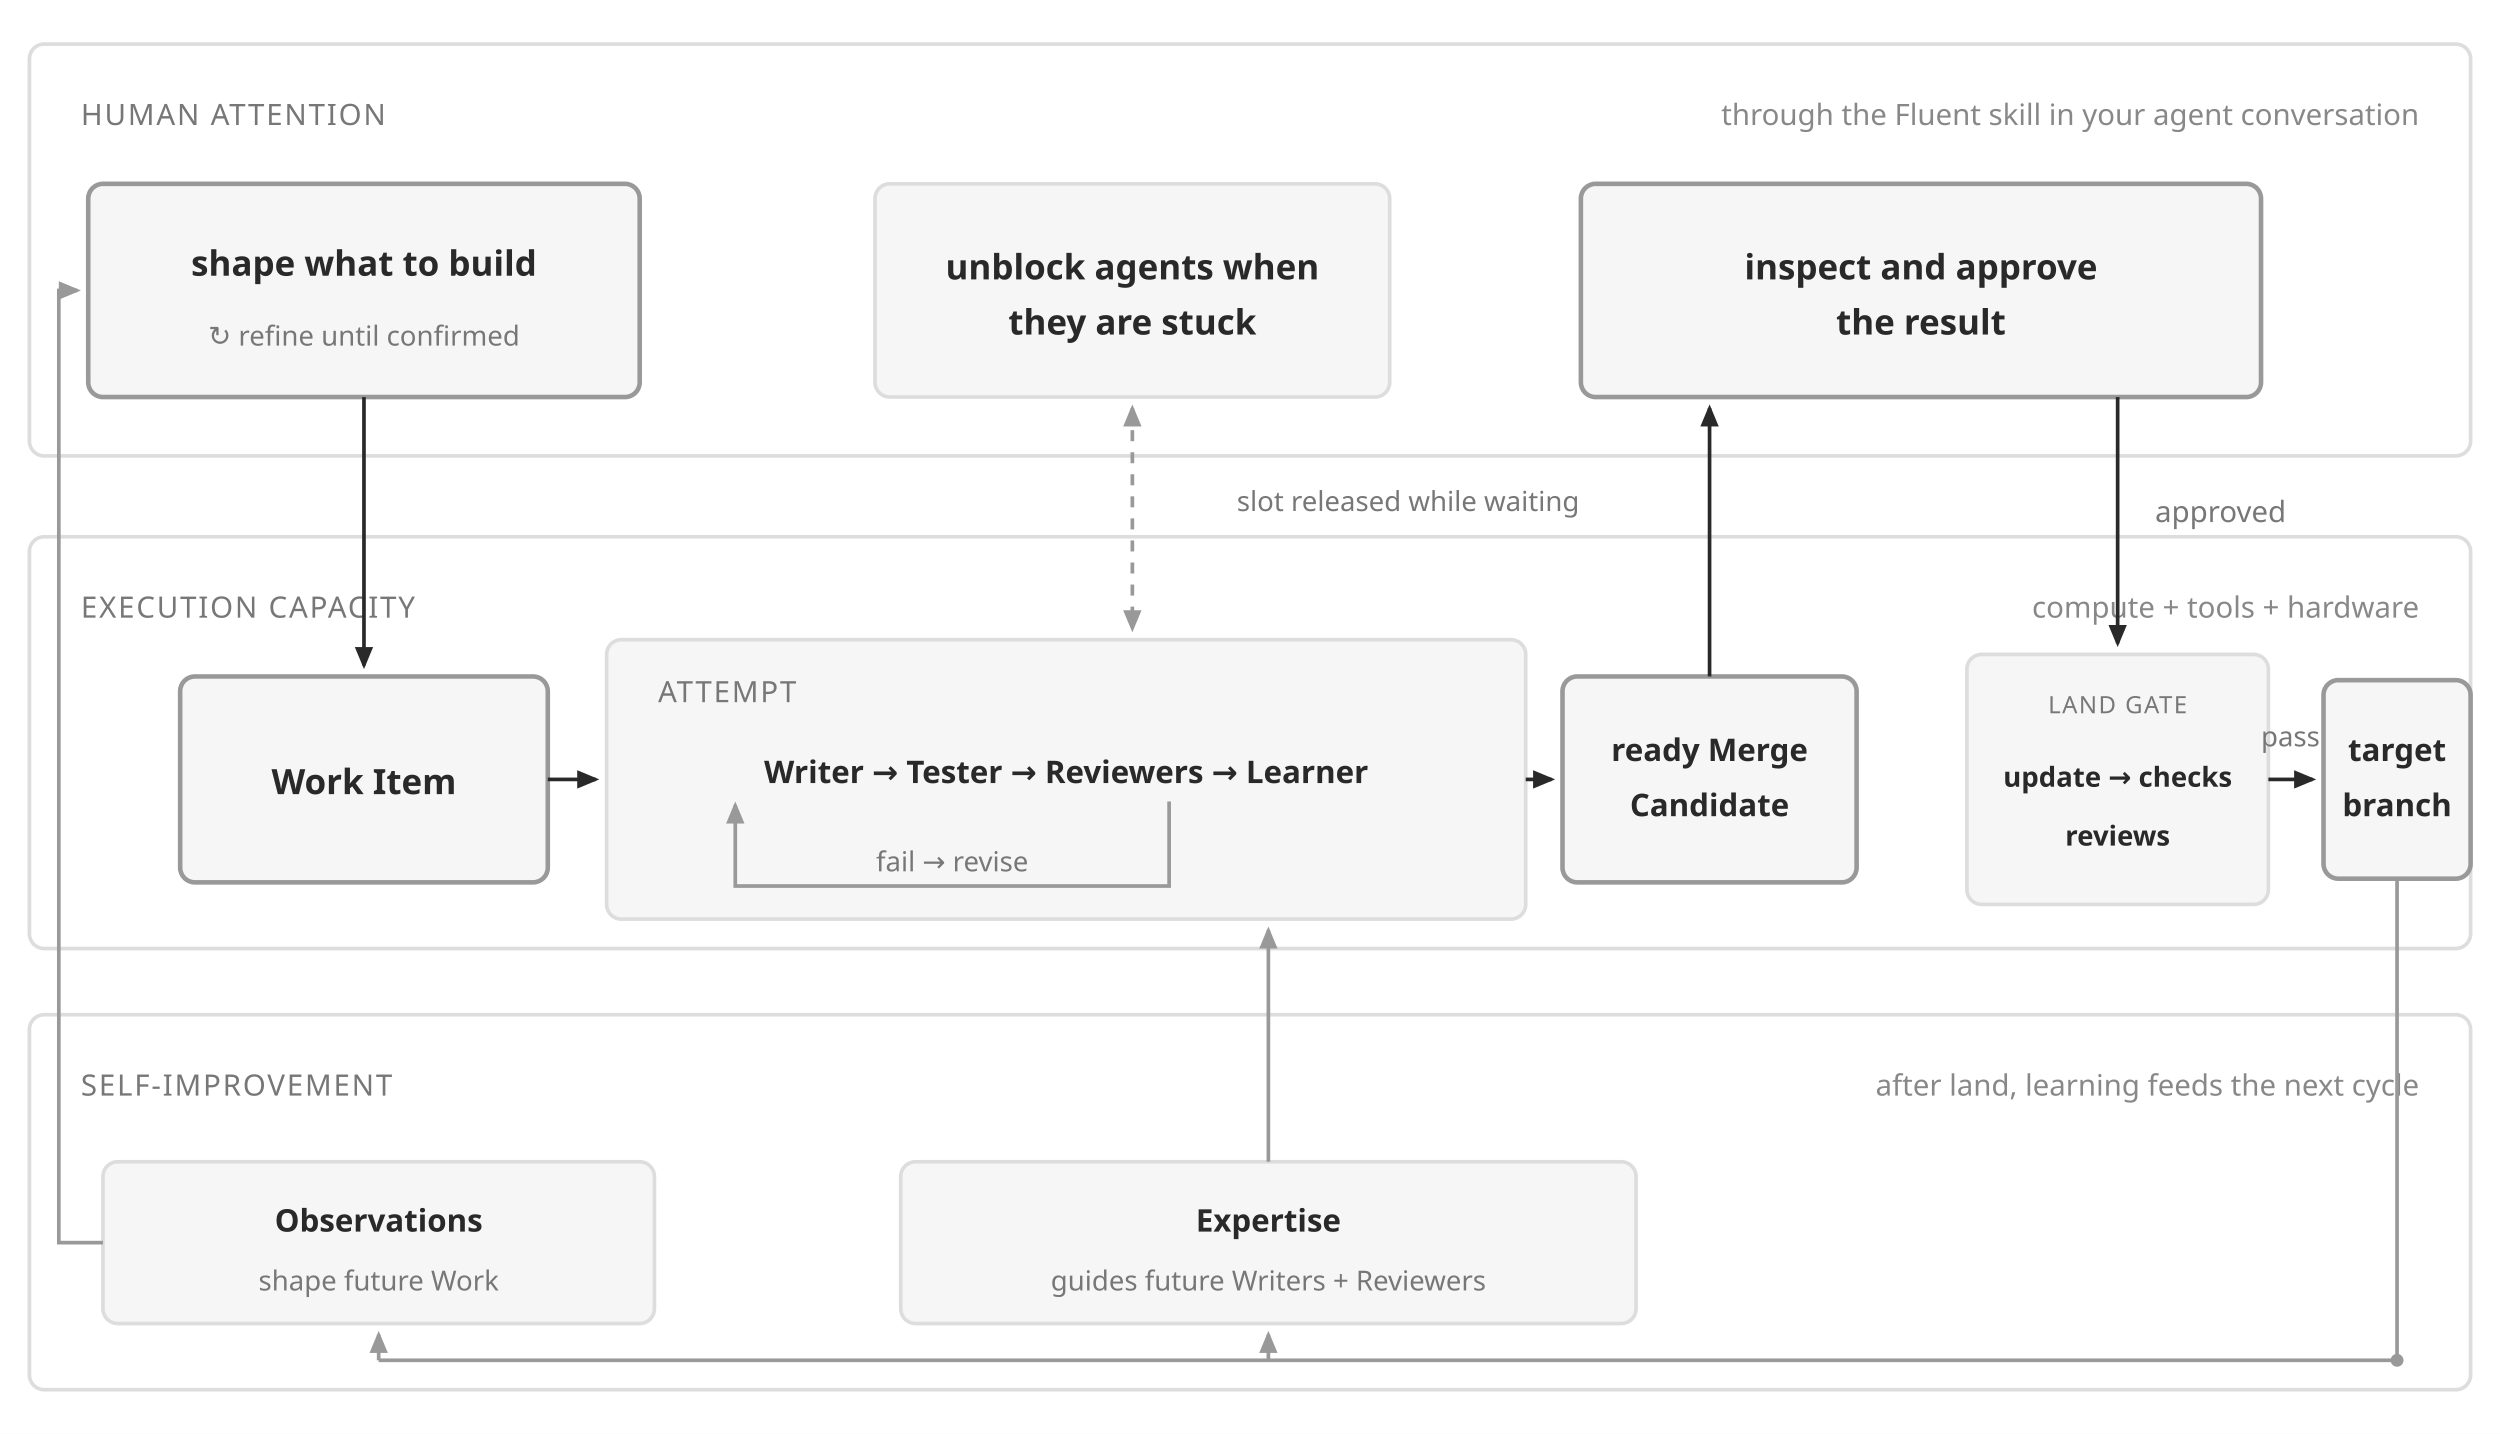
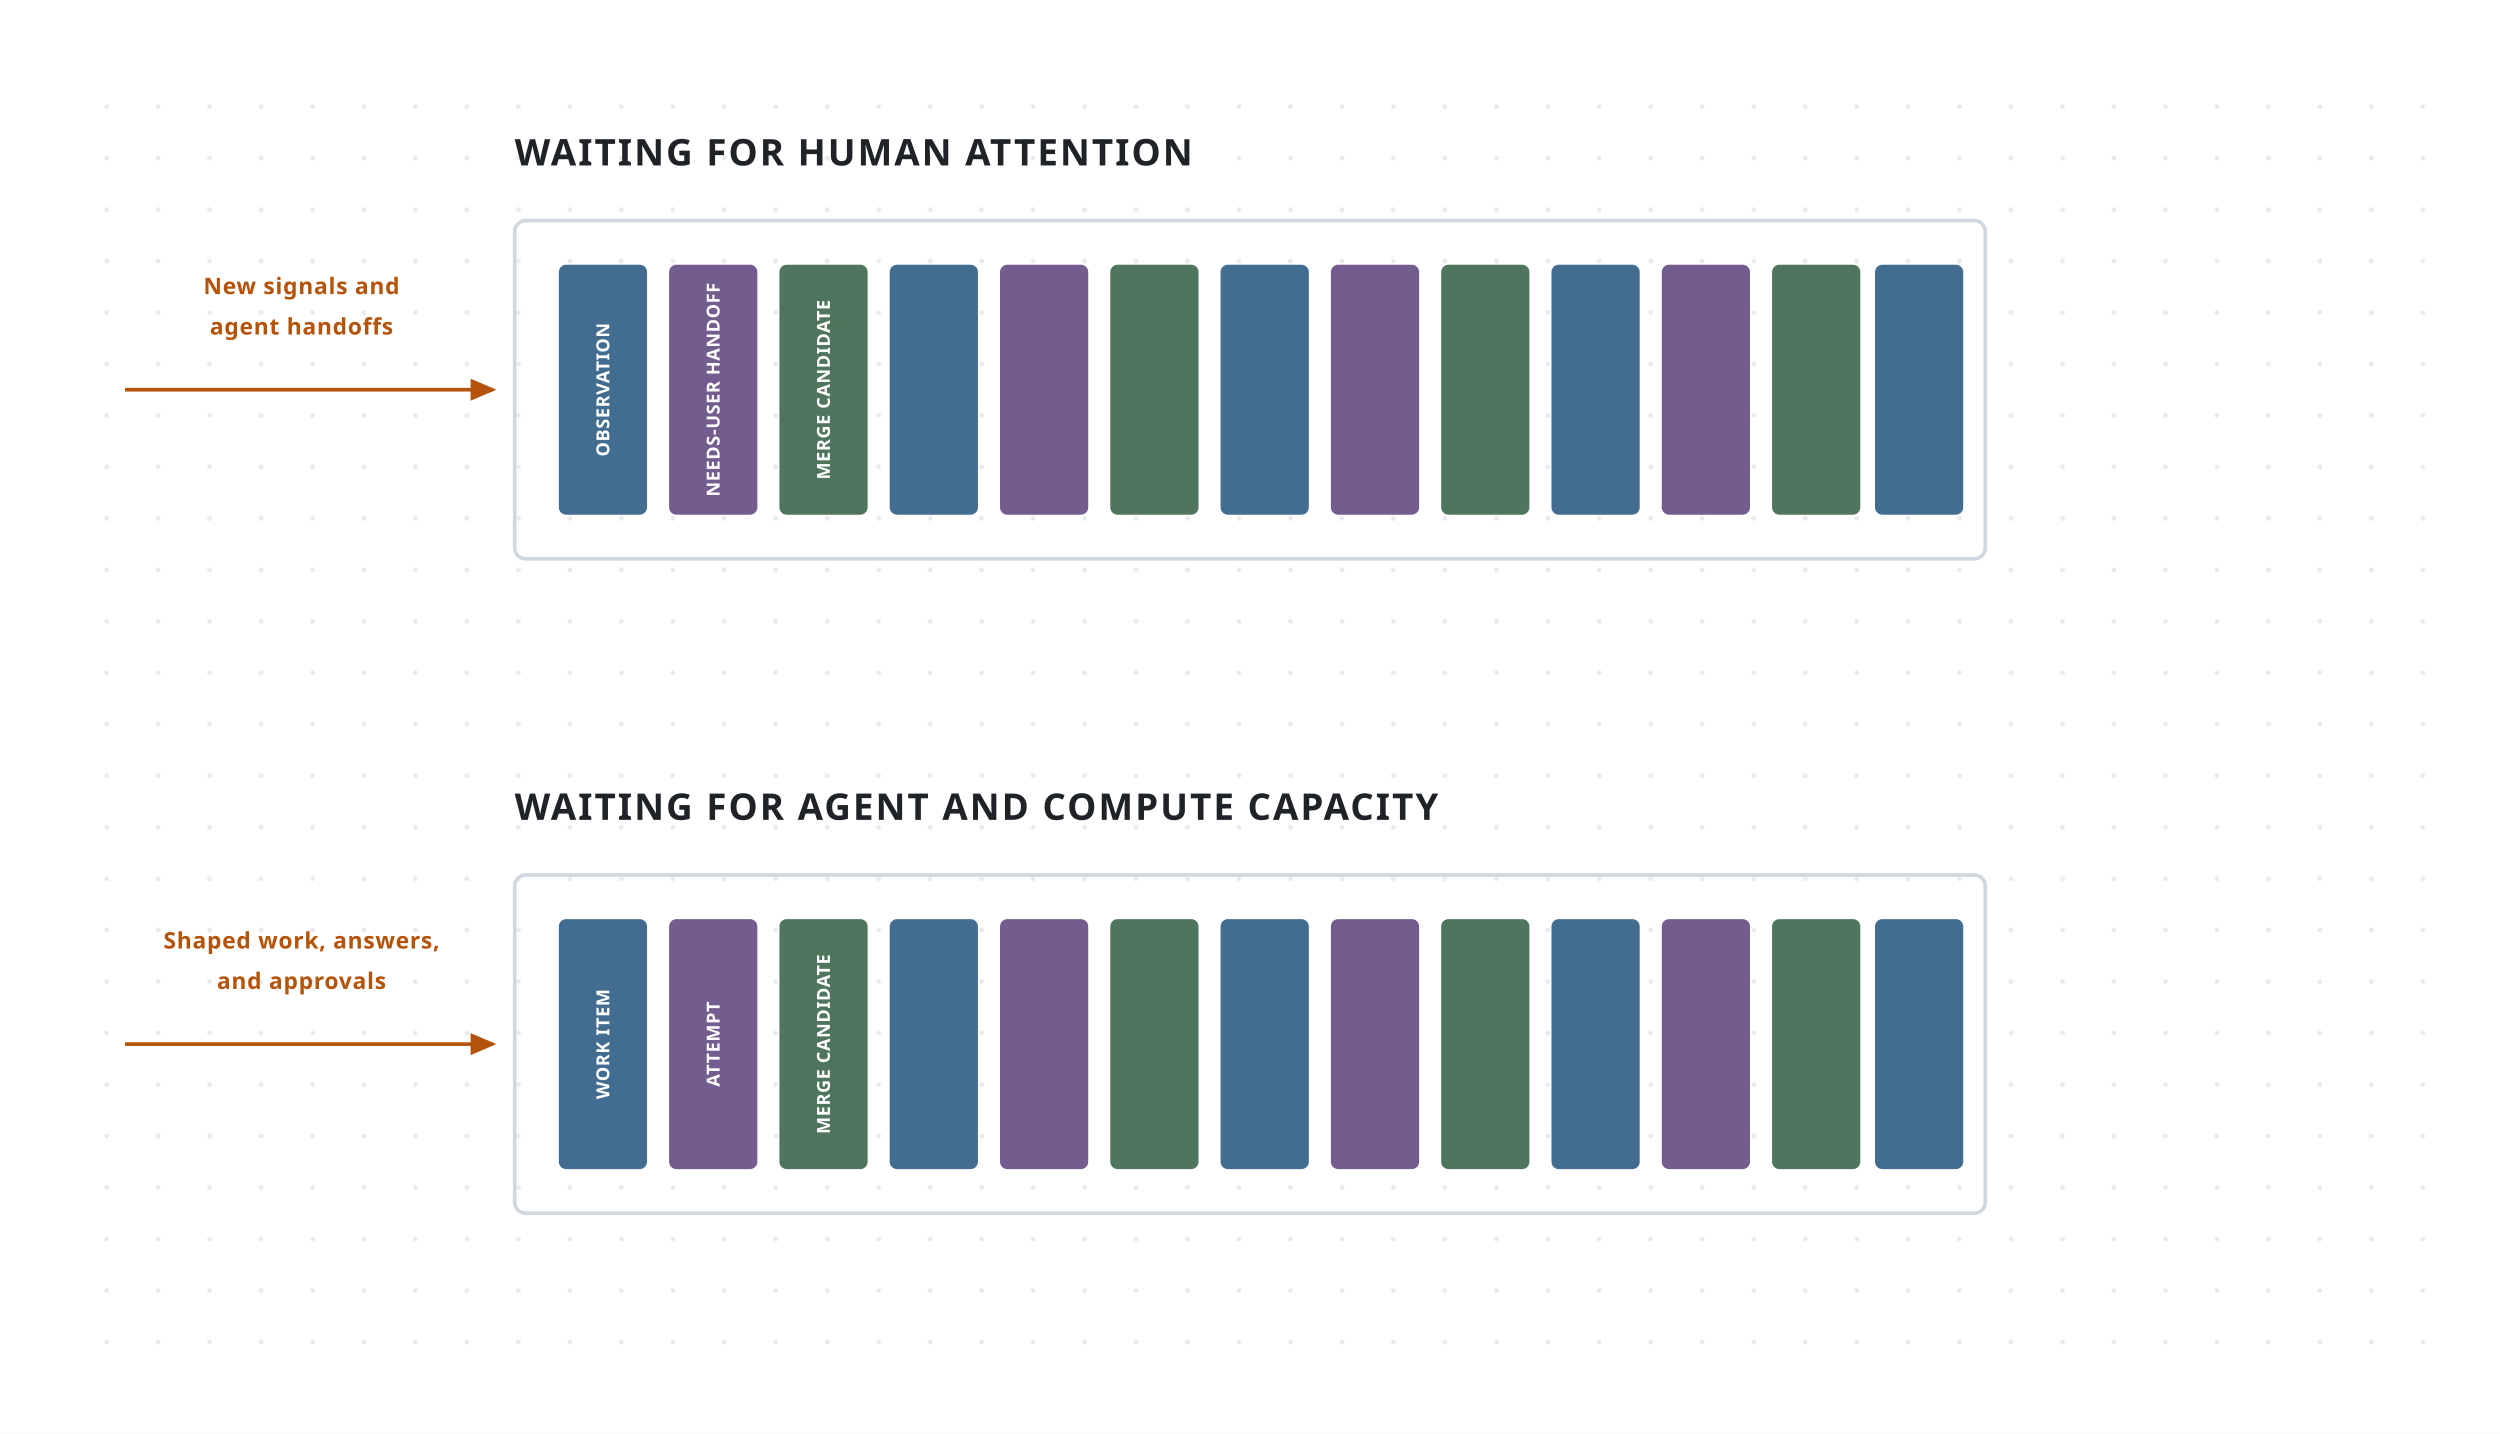
<svg xmlns="http://www.w3.org/2000/svg" viewBox="0 0 680 390" width="680" height="390" font-family="Menlo">
  <defs>
    <style>
-       .lane { stroke: #ddd; stroke-width: 1; fill: #ffffff; }
-       .box { stroke: #ddd; stroke-width: 1; fill: #f6f6f6; }
-       .principal { stroke: #999; stroke-width: 1.25; fill: #f6f6f6; }
-       .title { fill: #292929; font-size: 9.5px; font-weight: 600; text-anchor: middle; }
-       .actor { fill: #292929; font-size: 8.5px; font-weight: 600; text-anchor: middle; }
-       .gate-text { fill: #292929; font-size: 7.5px; font-weight: 600; text-anchor: middle; }
-       .text { fill: #777; font-size: 8px; text-anchor: middle; }
-       .subtext { fill: #777; font-size: 7.5px; text-anchor: middle; }
-       .tiny-title { fill: #777; font-size: 6.5px; text-anchor: middle; letter-spacing: 0.4px; }
-       .lane-title { fill: #777; font-size: 8px; text-anchor: start; letter-spacing: 0.5px; }
-       .lane-note { fill: #888; font-size: 8px; text-anchor: end; }
-       .arrow { stroke: #292929; stroke-width: 1; fill: none; marker-end: url(#arrowhead); }
-       .return { stroke: #999; stroke-width: 1; fill: none; marker-end: url(#muted-arrowhead); }
-       .exchange { stroke: #999; stroke-width: 1; stroke-dasharray: 3 3; fill: none; marker-start: url(#muted-arrowhead); marker-end: url(#muted-arrowhead); }
-       .feedback { stroke: #999; stroke-width: 1; fill: none; }
+       .queue-frame { fill: none; stroke: #D0D7DE; stroke-width: 1; }
+       .ticket-work { fill: #426D91; }
+       .ticket-input { fill: #735C8E; }
+       .ticket-change { fill: #4F765C; }
+       .lane-title { fill: #1F2328; font-size: 10px; font-weight: 600; letter-spacing: 0.55px; }
+       .ticket-label { fill: #FFFFFF; font-size: 4.9px; font-weight: 600; letter-spacing: 0.18px; text-anchor: middle; dominant-baseline: middle; }
+       .flow-label { fill: #B45309; font-size: 6.2px; font-weight: 600; letter-spacing: 0.2px; text-anchor: middle; }
+       .connector { fill: none; stroke: #B45309; stroke-width: 1; marker-end: url(#arrowhead); }
    </style>
-     <marker id="arrowhead" markerWidth="6" markerHeight="5" refX="5" refY="2.5" orient="auto">
-       <polygon points="0 0, 6 2.5, 0 5" fill="#292929" />
+     <marker id="arrowhead" markerWidth="7" markerHeight="6" refX="6" refY="3" orient="auto">
+       <path d="M0 0 L7 3 L0 6 Z" fill="#B45309" />
    </marker>
-     <marker id="muted-arrowhead" markerWidth="6" markerHeight="5" refX="5" refY="2.5" orient="auto-start-reverse">
-       <polygon points="0 0, 6 2.5, 0 5" fill="#999" />
-     </marker>
+     <pattern id="dot-grid" width="14" height="14" patternUnits="userSpaceOnUse">
+       <circle cx="1" cy="1" r="0.65" fill="#8C959F" opacity="0.2" />
+     </pattern>
  </defs>
-   <rect x="0" y="0" width="680" height="390" fill="#ffffff" />
-   <rect x="8" y="12" width="664" height="112" rx="4" class="lane" />
-   <text x="22" y="34" class="lane-title">HUMAN ATTENTION</text>
-   <text x="658" y="34" class="lane-note">through the Fluent skill in your agent conversation</text>
-   <rect x="24" y="50" width="150" height="58" rx="4" class="principal" />
-   <text x="99" y="75" class="title">shape what to build</text>
-   <text x="99" y="94" class="subtext">↻ refine until confirmed</text>
-   <rect x="238" y="50" width="140" height="58" rx="4" class="box" />
-   <text x="308" y="76" class="title">unblock agents when</text>
-   <text x="308" y="91" class="title">they are stuck</text>
-   <rect x="430" y="50" width="185" height="58" rx="4" class="principal" />
-   <text x="522.5" y="76" class="title">inspect and approve</text>
-   <text x="522.5" y="91" class="title">the result</text>
-   <rect x="8" y="146" width="664" height="112" rx="4" class="lane" />
-   <text x="22" y="168" class="lane-title">EXECUTION CAPACITY</text>
-   <text x="658" y="168" class="lane-note">compute + tools + hardware</text>
-   <rect x="49" y="184" width="100" height="56" rx="4" class="principal" />
-   <text x="99" y="216" class="title">Work Item</text>
-   <rect x="165" y="174" width="250" height="76" rx="4" class="box" />
-   <text x="179" y="191" class="lane-title">ATTEMPT</text>
-   <text x="290" y="213" class="actor">Writer → Tester → Reviewers → Learner</text>
-   <path d="M318 218 V241 H200 V219" class="return" />
-   <text x="259" y="237" class="subtext">fail → revise</text>
-   <rect x="425" y="184" width="80" height="56" rx="4" class="principal" />
-   <text x="465" y="207" class="actor">ready Merge</text>
-   <text x="465" y="222" class="actor">Candidate</text>
-   <rect x="535" y="178" width="82" height="68" rx="4" class="box" />
-   <text x="576" y="194" class="tiny-title">LAND GATE</text>
-   <text x="576" y="214" class="gate-text">update → checks</text>
-   <text x="576" y="230" class="gate-text">reviews</text>
-   <rect x="632" y="185" width="40" height="54" rx="4" class="principal" />
-   <text x="652" y="207" class="actor">target</text>
-   <text x="652" y="222" class="actor">branch</text>
-   <line x1="99" y1="108" x2="99" y2="181" class="arrow" />
-   <line x1="149" y1="212" x2="162" y2="212" class="arrow" />
-   <line x1="415" y1="212" x2="422" y2="212" class="arrow" />
-   <line x1="465" y1="184" x2="465" y2="111" class="arrow" />
-   <line x1="576" y1="108" x2="576" y2="175" class="arrow" />
-   <text x="604" y="142" class="text">approved</text>
-   <line x1="617" y1="212" x2="629" y2="212" class="arrow" />
-   <text x="623" y="203" class="subtext">pass</text>
-   <line x1="308" y1="111" x2="308" y2="171" class="exchange" />
-   <text x="383" y="139" class="subtext">slot released while waiting</text>
-   <rect x="8" y="276" width="664" height="102" rx="4" class="lane" />
-   <text x="22" y="298" class="lane-title">SELF-IMPROVEMENT</text>
-   <text x="658" y="298" class="lane-note">after land, learning feeds the next cycle</text>
-   <rect x="28" y="316" width="150" height="44" rx="4" class="box" />
-   <text x="103" y="335" class="actor">Observations</text>
-   <text x="103" y="351" class="subtext">shape future Work</text>
-   <rect x="245" y="316" width="200" height="44" rx="4" class="box" />
-   <text x="345" y="335" class="actor">Expertise</text>
-   <text x="345" y="351" class="subtext">guides future Writers + Reviewers</text>
-   <path d="M652 239 V370 H103" class="feedback" />
-   <circle cx="652" cy="370" r="1.75" fill="#999" />
-   <path d="M103 370 V363" class="return" />
-   <path d="M345 370 V363" class="return" />
-   <path d="M28 338 H16 V79 H21" class="return" />
-   <path d="M345 316 V253" class="return" />
+   <rect x="0" y="0" width="680" height="390" fill="#FFFFFF" />
+   <rect x="18" y="18" width="644" height="354" fill="url(#dot-grid)" />
+   <text x="140" y="45" class="lane-title">WAITING FOR HUMAN ATTENTION</text>
+   <text x="82" y="80" class="flow-label">New signals and</text>
+   <text x="82" y="91" class="flow-label">agent handoffs</text>
+   <line x1="34" y1="106" x2="134" y2="106" class="connector" />
+   <rect x="140" y="60" width="400" height="92" rx="3" class="queue-frame" />
+   <rect x="152" y="72" width="24" height="68" rx="2" class="ticket-work" />
+   <text x="164" y="106" class="ticket-label" transform="rotate(-90 164 106)">OBSERVATION</text>
+   <rect x="182" y="72" width="24" height="68" rx="2" class="ticket-input" />
+   <text x="194" y="106" class="ticket-label" transform="rotate(-90 194 106)">NEEDS-USER HANDOFF</text>
+   <rect x="212" y="72" width="24" height="68" rx="2" class="ticket-change" />
+   <text x="224" y="106" class="ticket-label" transform="rotate(-90 224 106)">MERGE CANDIDATE</text>
+   <rect x="242" y="72" width="24" height="68" rx="2" class="ticket-work" />
+   <rect x="272" y="72" width="24" height="68" rx="2" class="ticket-input" />
+   <rect x="302" y="72" width="24" height="68" rx="2" class="ticket-change" />
+   <rect x="332" y="72" width="24" height="68" rx="2" class="ticket-work" />
+   <rect x="362" y="72" width="24" height="68" rx="2" class="ticket-input" />
+   <rect x="392" y="72" width="24" height="68" rx="2" class="ticket-change" />
+   <rect x="422" y="72" width="24" height="68" rx="2" class="ticket-work" />
+   <rect x="452" y="72" width="24" height="68" rx="2" class="ticket-input" />
+   <rect x="482" y="72" width="24" height="68" rx="2" class="ticket-change" />
+   <rect x="510" y="72" width="24" height="68" rx="2" class="ticket-work" />
+   <text x="140" y="223" class="lane-title">WAITING FOR AGENT AND COMPUTE CAPACITY</text>
+   <text x="82" y="258" class="flow-label">Shaped work, answers,</text>
+   <text x="82" y="269" class="flow-label">and approvals</text>
+   <line x1="34" y1="284" x2="134" y2="284" class="connector" />
+   <rect x="140" y="238" width="400" height="92" rx="3" class="queue-frame" />
+   <rect x="152" y="250" width="24" height="68" rx="2" class="ticket-work" />
+   <text x="164" y="284" class="ticket-label" transform="rotate(-90 164 284)">WORK ITEM</text>
+   <rect x="182" y="250" width="24" height="68" rx="2" class="ticket-input" />
+   <text x="194" y="284" class="ticket-label" transform="rotate(-90 194 284)">ATTEMPT</text>
+   <rect x="212" y="250" width="24" height="68" rx="2" class="ticket-change" />
+   <text x="224" y="284" class="ticket-label" transform="rotate(-90 224 284)">MERGE CANDIDATE</text>
+   <rect x="242" y="250" width="24" height="68" rx="2" class="ticket-work" />
+   <rect x="272" y="250" width="24" height="68" rx="2" class="ticket-input" />
+   <rect x="302" y="250" width="24" height="68" rx="2" class="ticket-change" />
+   <rect x="332" y="250" width="24" height="68" rx="2" class="ticket-work" />
+   <rect x="362" y="250" width="24" height="68" rx="2" class="ticket-input" />
+   <rect x="392" y="250" width="24" height="68" rx="2" class="ticket-change" />
+   <rect x="422" y="250" width="24" height="68" rx="2" class="ticket-work" />
+   <rect x="452" y="250" width="24" height="68" rx="2" class="ticket-input" />
+   <rect x="482" y="250" width="24" height="68" rx="2" class="ticket-change" />
+   <rect x="510" y="250" width="24" height="68" rx="2" class="ticket-work" />
</svg>
